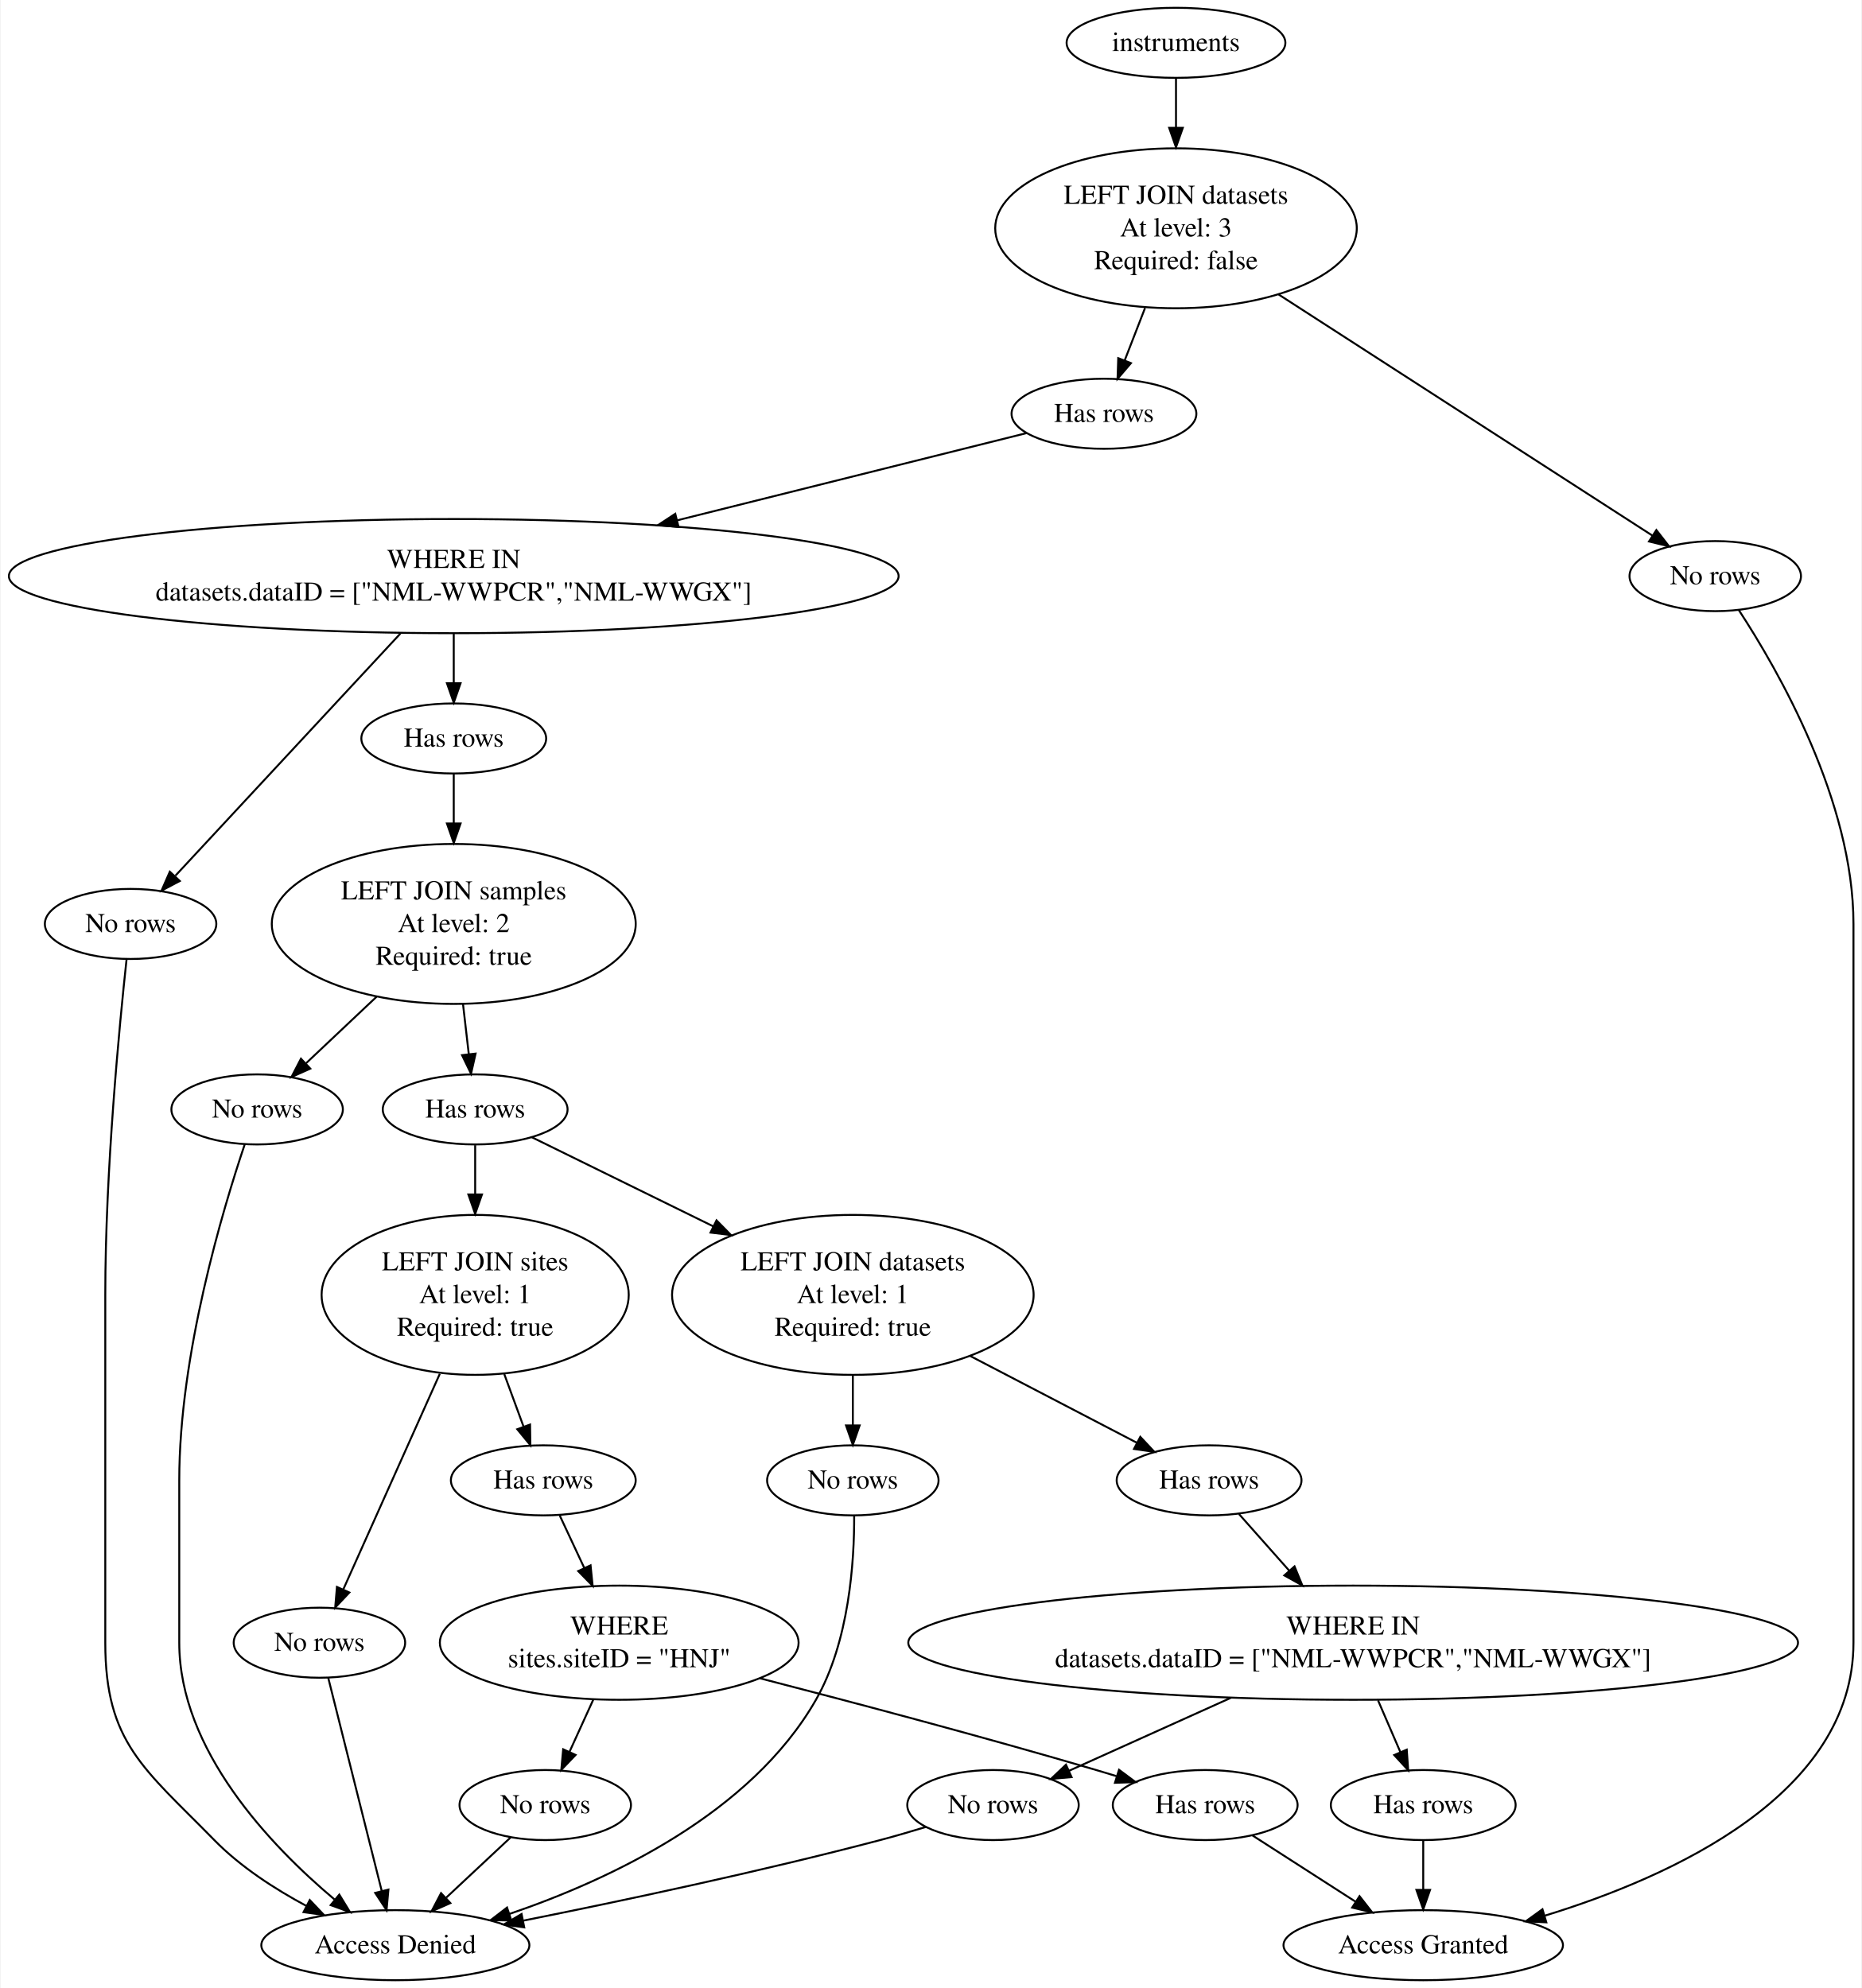
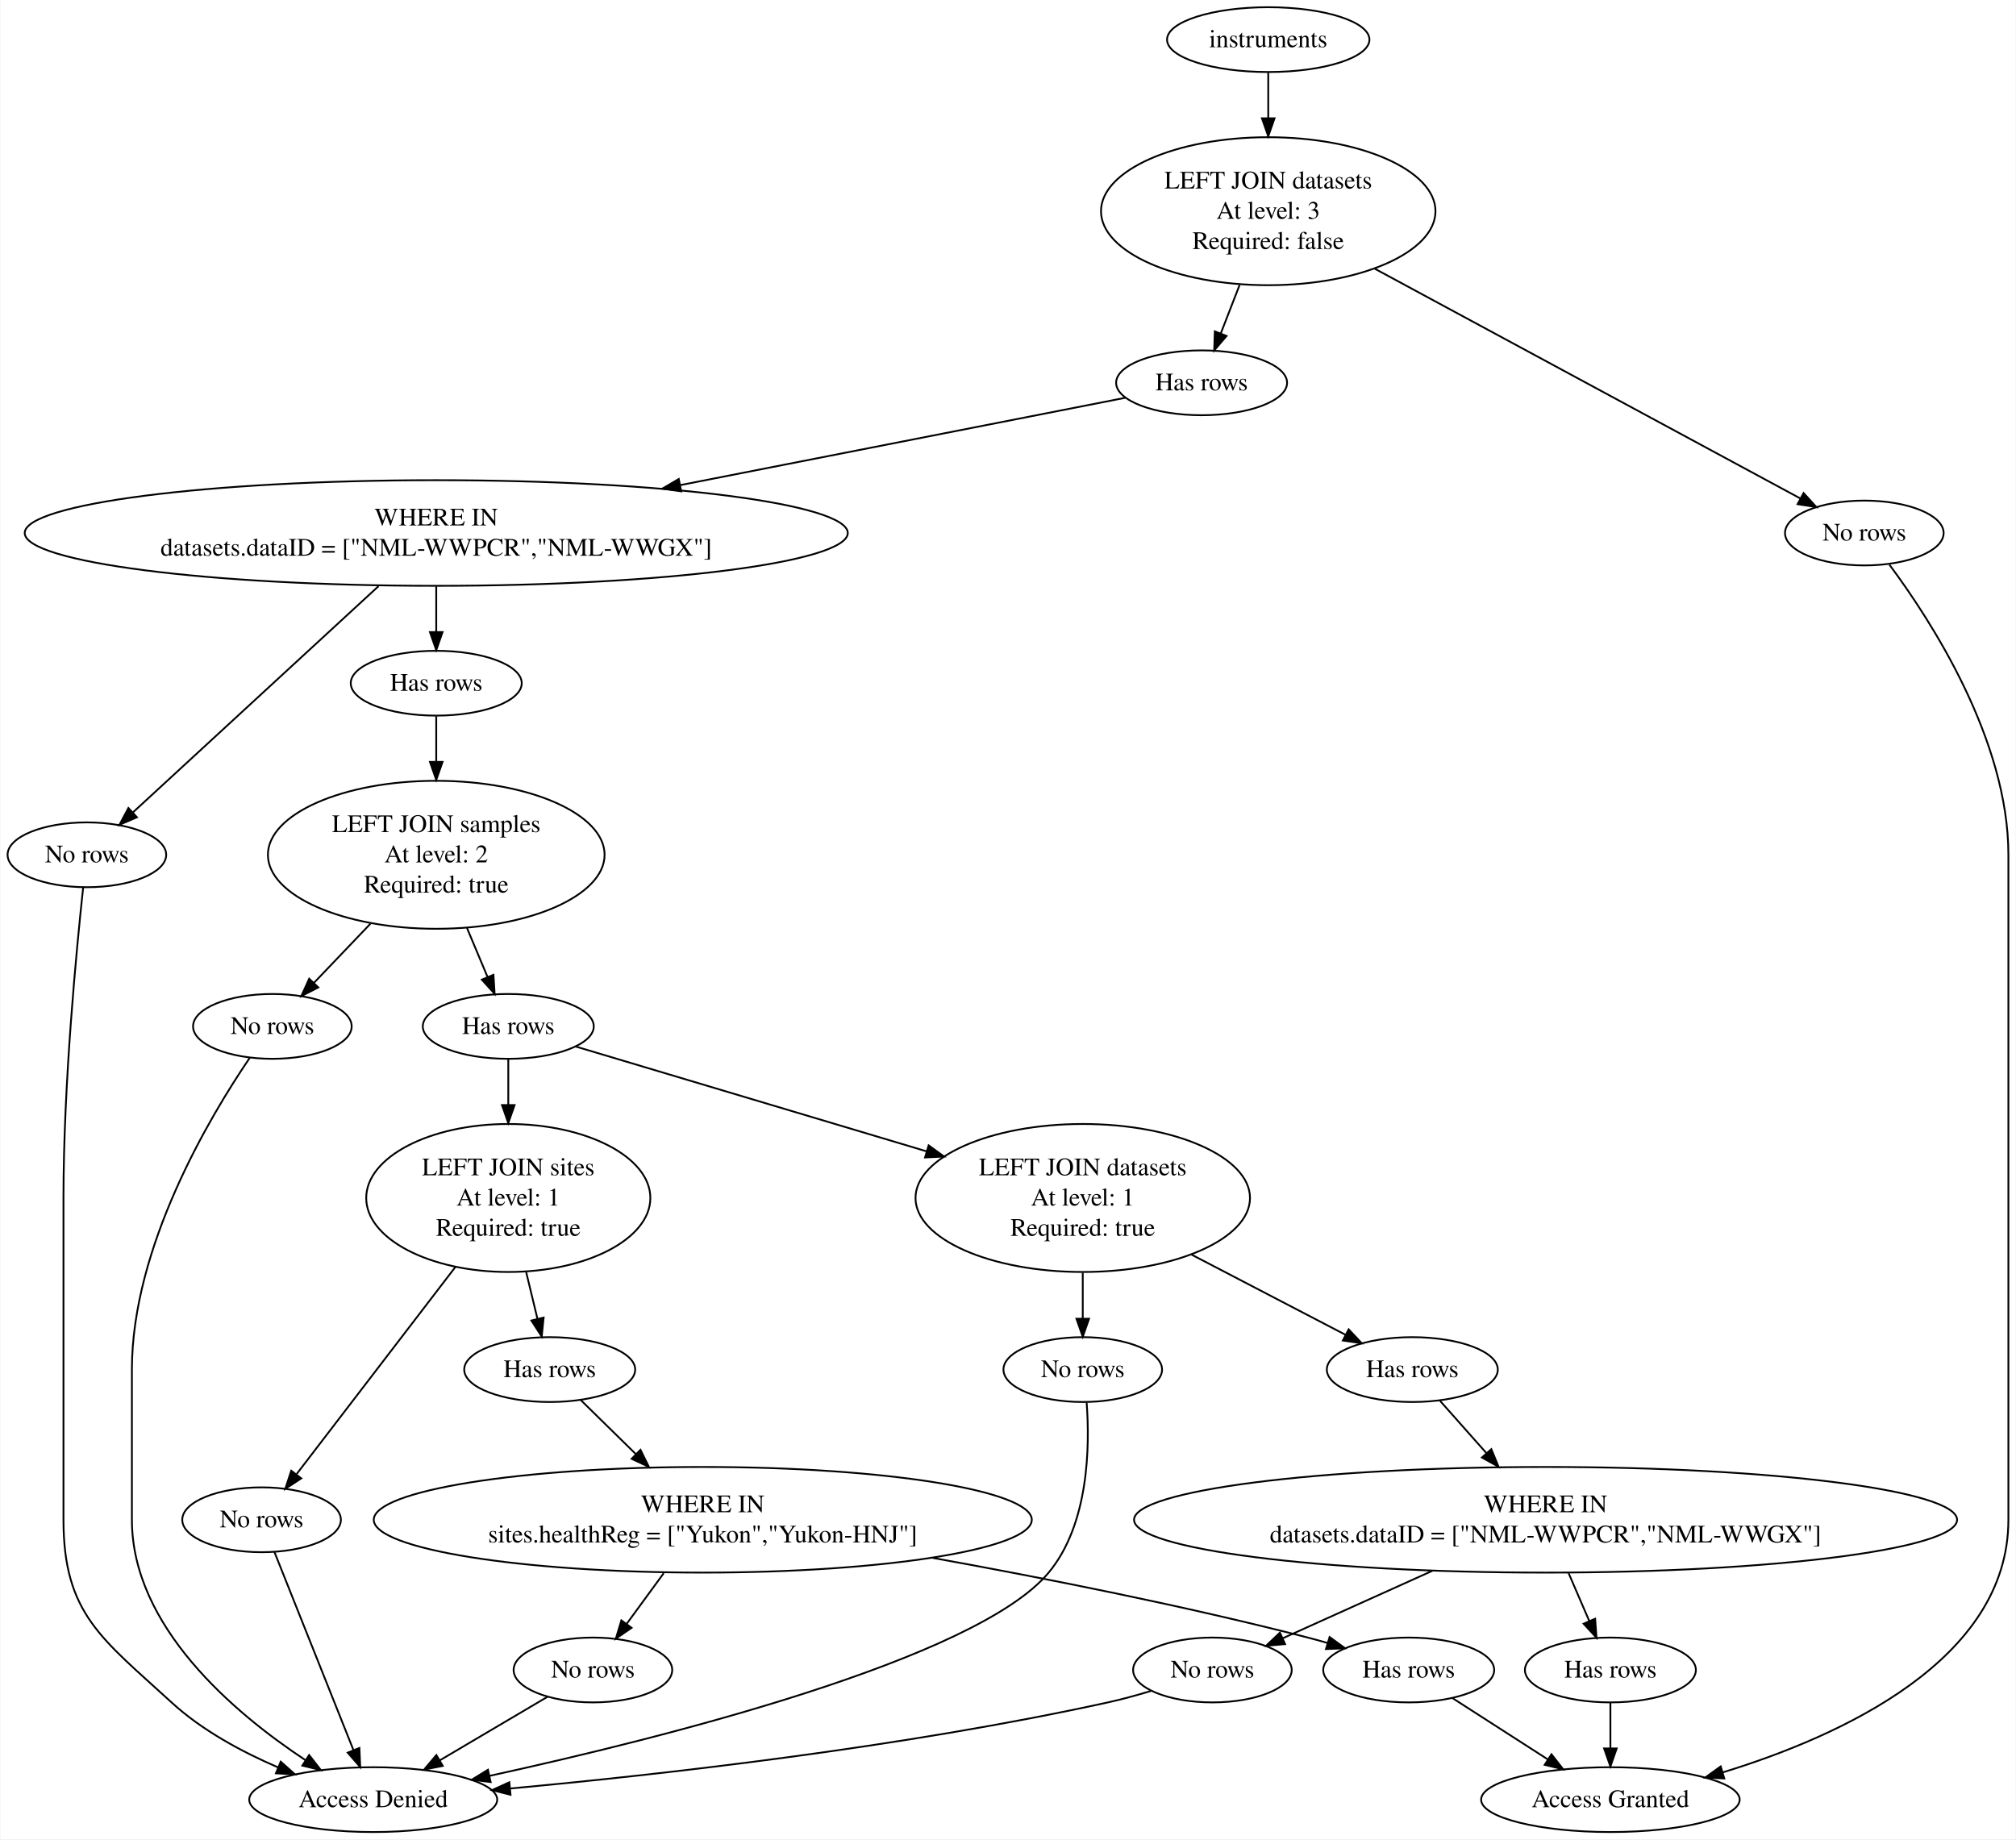
- <svg xmlns="http://www.w3.org/2000/svg" width="956pt" height="1021pt" viewBox="0.00 0.00 955.76 1021.43">
+ <svg xmlns="http://www.w3.org/2000/svg" width="1119pt" height="1021pt" viewBox="0.00 0.00 1119.02 1021.43">
  <g id="graph0" class="graph" transform="scale(1 1) rotate(0) translate(4 1017.433)">
-     <polygon fill="#ffffff" stroke="transparent" points="-4,4 -4,-1017.433 951.76,-1017.433 951.76,4 -4,4" />
+     <polygon fill="#ffffff" stroke="transparent" points="-4,4 -4,-1017.433 1115.021,-1017.433 1115.021,4 -4,4" />
    <g id="node1" class="node">
-       <ellipse fill="none" stroke="#000000" cx="599.76" cy="-995.433" rx="56.196" ry="18" />
-       <text text-anchor="middle" x="599.76" y="-991.233" font-family="Times,serif" font-size="14.00" fill="#000000">instruments</text>
+       <ellipse fill="none" stroke="#000000" cx="700.021" cy="-995.433" rx="56.196" ry="18" />
+       <text text-anchor="middle" x="700.021" y="-991.233" font-family="Times,serif" font-size="14.00" fill="#000000">instruments</text>
    </g>
    <g id="node2" class="node">
-       <ellipse fill="none" stroke="#000000" cx="599.76" cy="-900.138" rx="92.866" ry="41.091" />
-       <text text-anchor="middle" x="599.76" y="-912.738" font-family="Times,serif" font-size="14.00" fill="#000000">LEFT JOIN datasets</text>
-       <text text-anchor="middle" x="599.76" y="-895.938" font-family="Times,serif" font-size="14.00" fill="#000000">At level: 3</text>
-       <text text-anchor="middle" x="599.76" y="-879.138" font-family="Times,serif" font-size="14.00" fill="#000000">Required: false</text>
+       <ellipse fill="none" stroke="#000000" cx="700.021" cy="-900.138" rx="92.866" ry="41.091" />
+       <text text-anchor="middle" x="700.021" y="-912.738" font-family="Times,serif" font-size="14.00" fill="#000000">LEFT JOIN datasets</text>
+       <text text-anchor="middle" x="700.021" y="-895.938" font-family="Times,serif" font-size="14.00" fill="#000000">At level: 3</text>
+       <text text-anchor="middle" x="700.021" y="-879.138" font-family="Times,serif" font-size="14.00" fill="#000000">Required: false</text>
    </g>
    <g id="edge1" class="edge">
-       <path fill="none" stroke="#000000" d="M599.76,-977.059C599.76,-969.75 599.76,-960.94 599.76,-951.931" />
-       <polygon fill="#000000" stroke="#000000" points="603.26,-951.745 599.76,-941.745 596.26,-951.745 603.26,-951.745" />
+       <path fill="none" stroke="#000000" d="M700.021,-977.059C700.021,-969.75 700.021,-960.94 700.021,-951.931" />
+       <polygon fill="#000000" stroke="#000000" points="703.521,-951.745 700.021,-941.745 696.521,-951.745 703.521,-951.745" />
    </g>
    <g id="node3" class="node">
-       <ellipse fill="none" stroke="#000000" cx="562.76" cy="-804.843" rx="47.47" ry="18" />
-       <text text-anchor="middle" x="562.76" y="-800.643" font-family="Times,serif" font-size="14.00" fill="#000000">Has rows</text>
+       <ellipse fill="none" stroke="#000000" cx="663.021" cy="-804.843" rx="47.47" ry="18" />
+       <text text-anchor="middle" x="663.021" y="-800.643" font-family="Times,serif" font-size="14.00" fill="#000000">Has rows</text>
    </g>
    <g id="edge2" class="edge">
-       <path fill="none" stroke="#000000" d="M583.854,-859.171C580.306,-850.034 576.629,-840.563 573.358,-832.137" />
-       <polygon fill="#000000" stroke="#000000" points="576.618,-830.864 569.736,-822.809 570.093,-833.398 576.618,-830.864" />
+       <path fill="none" stroke="#000000" d="M684.115,-859.171C680.567,-850.034 676.89,-840.563 673.618,-832.137" />
+       <polygon fill="#000000" stroke="#000000" points="676.879,-830.864 669.996,-822.809 670.353,-833.398 676.879,-830.864" />
    </g>
    <g id="node24" class="node">
-       <ellipse fill="none" stroke="#000000" cx="876.76" cy="-721.427" rx="44.041" ry="18" />
-       <text text-anchor="middle" x="876.76" y="-717.227" font-family="Times,serif" font-size="14.00" fill="#000000">No rows</text>
+       <ellipse fill="none" stroke="#000000" cx="1031.021" cy="-721.427" rx="44.041" ry="18" />
+       <text text-anchor="middle" x="1031.021" y="-717.227" font-family="Times,serif" font-size="14.00" fill="#000000">No rows</text>
    </g>
    <g id="edge29" class="edge">
-       <path fill="none" stroke="#000000" d="M652.514,-866.103C709.141,-829.569 797.297,-772.694 844.439,-742.279" />
-       <polygon fill="#000000" stroke="#000000" points="846.518,-745.104 853.024,-736.741 842.723,-739.221 846.518,-745.104" />
+       <path fill="none" stroke="#000000" d="M759.197,-868.188C827.894,-831.098 938.975,-771.124 995.51,-740.6" />
+       <polygon fill="#000000" stroke="#000000" points="997.291,-743.616 1004.428,-735.785 993.966,-737.456 997.291,-743.616" />
    </g>
    <g id="node4" class="node">
-       <ellipse fill="none" stroke="#000000" cx="228.76" cy="-721.427" rx="228.52" ry="29.331" />
-       <text text-anchor="middle" x="228.76" y="-725.627" font-family="Times,serif" font-size="14.00" fill="#000000">WHERE IN</text>
-       <text text-anchor="middle" x="228.76" y="-708.827" font-family="Times,serif" font-size="14.00" fill="#000000">datasets.dataID = ["NML-WWPCR","NML-WWGX"]</text>
+       <ellipse fill="none" stroke="#000000" cx="238.021" cy="-721.427" rx="228.52" ry="29.331" />
+       <text text-anchor="middle" x="238.021" y="-725.627" font-family="Times,serif" font-size="14.00" fill="#000000">WHERE IN</text>
+       <text text-anchor="middle" x="238.021" y="-708.827" font-family="Times,serif" font-size="14.00" fill="#000000">datasets.dataID = ["NML-WWPCR","NML-WWGX"]</text>
    </g>
    <g id="edge3" class="edge">
-       <path fill="none" stroke="#000000" d="M523.134,-794.946C479.094,-783.947 405.956,-765.681 343.602,-750.109" />
-       <polygon fill="#000000" stroke="#000000" points="344.243,-746.661 333.693,-747.634 342.547,-753.453 344.243,-746.661" />
+       <path fill="none" stroke="#000000" d="M620.716,-796.539C563.561,-785.322 459,-764.799 373.599,-748.037" />
+       <polygon fill="#000000" stroke="#000000" points="374.037,-744.557 363.55,-746.065 372.688,-751.425 374.037,-744.557" />
    </g>
    <g id="node5" class="node">
-       <ellipse fill="none" stroke="#000000" cx="228.76" cy="-638.011" rx="47.47" ry="18" />
-       <text text-anchor="middle" x="228.76" y="-633.811" font-family="Times,serif" font-size="14.00" fill="#000000">Has rows</text>
+       <ellipse fill="none" stroke="#000000" cx="238.021" cy="-638.011" rx="47.47" ry="18" />
+       <text text-anchor="middle" x="238.021" y="-633.811" font-family="Times,serif" font-size="14.00" fill="#000000">Has rows</text>
    </g>
    <g id="edge4" class="edge">
-       <path fill="none" stroke="#000000" d="M228.76,-691.783C228.76,-683.578 228.76,-674.691 228.76,-666.55" />
-       <polygon fill="#000000" stroke="#000000" points="232.26,-666.398 228.76,-656.398 225.26,-666.398 232.26,-666.398" />
+       <path fill="none" stroke="#000000" d="M238.021,-691.783C238.021,-683.578 238.021,-674.691 238.021,-666.55" />
+       <polygon fill="#000000" stroke="#000000" points="241.521,-666.398 238.021,-656.398 234.521,-666.398 241.521,-666.398" />
    </g>
    <g id="node23" class="node">
-       <ellipse fill="none" stroke="#000000" cx="62.76" cy="-542.716" rx="44.041" ry="18" />
-       <text text-anchor="middle" x="62.76" y="-538.516" font-family="Times,serif" font-size="14.00" fill="#000000">No rows</text>
+       <ellipse fill="none" stroke="#000000" cx="44.021" cy="-542.716" rx="44.041" ry="18" />
+       <text text-anchor="middle" x="44.021" y="-538.516" font-family="Times,serif" font-size="14.00" fill="#000000">No rows</text>
    </g>
    <g id="edge27" class="edge">
-       <path fill="none" stroke="#000000" d="M201.349,-691.917C169.089,-657.187 116.096,-600.136 85.843,-567.566" />
-       <polygon fill="#000000" stroke="#000000" points="88.038,-564.787 78.667,-559.842 82.909,-569.551 88.038,-564.787" />
+       <path fill="none" stroke="#000000" d="M205.986,-691.917C167.765,-656.709 104.641,-598.559 69.55,-566.234" />
+       <polygon fill="#000000" stroke="#000000" points="71.819,-563.565 62.092,-559.364 67.076,-568.713 71.819,-563.565" />
    </g>
    <g id="node6" class="node">
-       <ellipse fill="none" stroke="#000000" cx="228.76" cy="-542.716" rx="93.477" ry="41.091" />
-       <text text-anchor="middle" x="228.76" y="-555.316" font-family="Times,serif" font-size="14.00" fill="#000000">LEFT JOIN samples</text>
-       <text text-anchor="middle" x="228.76" y="-538.516" font-family="Times,serif" font-size="14.00" fill="#000000">At level: 2</text>
-       <text text-anchor="middle" x="228.76" y="-521.716" font-family="Times,serif" font-size="14.00" fill="#000000">Required: true</text>
+       <ellipse fill="none" stroke="#000000" cx="238.021" cy="-542.716" rx="93.477" ry="41.091" />
+       <text text-anchor="middle" x="238.021" y="-555.316" font-family="Times,serif" font-size="14.00" fill="#000000">LEFT JOIN samples</text>
+       <text text-anchor="middle" x="238.021" y="-538.516" font-family="Times,serif" font-size="14.00" fill="#000000">At level: 2</text>
+       <text text-anchor="middle" x="238.021" y="-521.716" font-family="Times,serif" font-size="14.00" fill="#000000">Required: true</text>
    </g>
    <g id="edge5" class="edge">
-       <path fill="none" stroke="#000000" d="M228.76,-619.638C228.76,-612.328 228.76,-603.519 228.76,-594.51" />
-       <polygon fill="#000000" stroke="#000000" points="232.26,-594.323 228.76,-584.324 225.26,-594.324 232.26,-594.323" />
+       <path fill="none" stroke="#000000" d="M238.021,-619.638C238.021,-612.328 238.021,-603.519 238.021,-594.51" />
+       <polygon fill="#000000" stroke="#000000" points="241.521,-594.323 238.021,-584.324 234.521,-594.324 241.521,-594.323" />
    </g>
    <g id="node7" class="node">
-       <ellipse fill="none" stroke="#000000" cx="239.76" cy="-447.421" rx="47.47" ry="18" />
-       <text text-anchor="middle" x="239.76" y="-443.221" font-family="Times,serif" font-size="14.00" fill="#000000">Has rows</text>
+       <ellipse fill="none" stroke="#000000" cx="278.021" cy="-447.421" rx="47.47" ry="18" />
+       <text text-anchor="middle" x="278.021" y="-443.221" font-family="Times,serif" font-size="14.00" fill="#000000">Has rows</text>
    </g>
    <g id="edge6" class="edge">
-       <path fill="none" stroke="#000000" d="M233.521,-501.473C234.522,-492.799 235.557,-483.837 236.488,-475.764" />
-       <polygon fill="#000000" stroke="#000000" points="239.973,-476.099 237.643,-465.764 233.019,-475.296 239.973,-476.099" />
+       <path fill="none" stroke="#000000" d="M255.1,-502.026C258.946,-492.864 262.94,-483.35 266.495,-474.881" />
+       <polygon fill="#000000" stroke="#000000" points="269.788,-476.077 270.432,-465.502 263.334,-473.368 269.788,-476.077" />
    </g>
    <g id="node22" class="node">
-       <ellipse fill="none" stroke="#000000" cx="127.76" cy="-447.421" rx="44.041" ry="18" />
-       <text text-anchor="middle" x="127.76" y="-443.221" font-family="Times,serif" font-size="14.00" fill="#000000">No rows</text>
+       <ellipse fill="none" stroke="#000000" cx="147.021" cy="-447.421" rx="44.041" ry="18" />
+       <text text-anchor="middle" x="147.021" y="-443.221" font-family="Times,serif" font-size="14.00" fill="#000000">No rows</text>
    </g>
    <g id="edge25" class="edge">
-       <path fill="none" stroke="#000000" d="M189.132,-505.327C176.947,-493.83 163.875,-481.497 152.94,-471.179" />
-       <polygon fill="#000000" stroke="#000000" points="155.074,-468.381 145.399,-464.064 150.27,-473.472 155.074,-468.381" />
+       <path fill="none" stroke="#000000" d="M201.532,-504.505C190.893,-493.364 179.57,-481.506 170.016,-471.501" />
+       <polygon fill="#000000" stroke="#000000" points="172.532,-469.069 163.095,-464.254 167.47,-473.904 172.532,-469.069" />
    </g>
    <g id="node8" class="node">
-       <ellipse fill="none" stroke="#000000" cx="239.76" cy="-352.126" rx="78.888" ry="41.091" />
-       <text text-anchor="middle" x="239.76" y="-364.726" font-family="Times,serif" font-size="14.00" fill="#000000">LEFT JOIN sites</text>
-       <text text-anchor="middle" x="239.76" y="-347.926" font-family="Times,serif" font-size="14.00" fill="#000000">At level: 1</text>
-       <text text-anchor="middle" x="239.76" y="-331.126" font-family="Times,serif" font-size="14.00" fill="#000000">Required: true</text>
+       <ellipse fill="none" stroke="#000000" cx="278.021" cy="-352.126" rx="78.888" ry="41.091" />
+       <text text-anchor="middle" x="278.021" y="-364.726" font-family="Times,serif" font-size="14.00" fill="#000000">LEFT JOIN sites</text>
+       <text text-anchor="middle" x="278.021" y="-347.926" font-family="Times,serif" font-size="14.00" fill="#000000">At level: 1</text>
+       <text text-anchor="middle" x="278.021" y="-331.126" font-family="Times,serif" font-size="14.00" fill="#000000">Required: true</text>
    </g>
    <g id="edge7" class="edge">
-       <path fill="none" stroke="#000000" d="M239.76,-429.048C239.76,-421.738 239.76,-412.929 239.76,-403.92" />
-       <polygon fill="#000000" stroke="#000000" points="243.26,-403.733 239.76,-393.733 236.26,-403.733 243.26,-403.733" />
+       <path fill="none" stroke="#000000" d="M278.021,-429.048C278.021,-421.738 278.021,-412.929 278.021,-403.92" />
+       <polygon fill="#000000" stroke="#000000" points="281.521,-403.733 278.021,-393.733 274.521,-403.733 281.521,-403.733" />
    </g>
    <g id="node16" class="node">
-       <ellipse fill="none" stroke="#000000" cx="433.76" cy="-352.126" rx="92.866" ry="41.091" />
-       <text text-anchor="middle" x="433.76" y="-364.726" font-family="Times,serif" font-size="14.00" fill="#000000">LEFT JOIN datasets</text>
-       <text text-anchor="middle" x="433.76" y="-347.926" font-family="Times,serif" font-size="14.00" fill="#000000">At level: 1</text>
-       <text text-anchor="middle" x="433.76" y="-331.126" font-family="Times,serif" font-size="14.00" fill="#000000">Required: true</text>
+       <ellipse fill="none" stroke="#000000" cx="597.021" cy="-352.126" rx="92.866" ry="41.091" />
+       <text text-anchor="middle" x="597.021" y="-364.726" font-family="Times,serif" font-size="14.00" fill="#000000">LEFT JOIN datasets</text>
+       <text text-anchor="middle" x="597.021" y="-347.926" font-family="Times,serif" font-size="14.00" fill="#000000">At level: 1</text>
+       <text text-anchor="middle" x="597.021" y="-331.126" font-family="Times,serif" font-size="14.00" fill="#000000">Required: true</text>
    </g>
    <g id="edge16" class="edge">
-       <path fill="none" stroke="#000000" d="M268.804,-433.155C293.442,-421.052 329.834,-403.176 362.172,-387.291" />
-       <polygon fill="#000000" stroke="#000000" points="363.74,-390.421 371.173,-382.87 360.654,-384.138 363.74,-390.421" />
+       <path fill="none" stroke="#000000" d="M315.238,-436.303C362.762,-422.106 446.482,-397.097 510.356,-378.016" />
+       <polygon fill="#000000" stroke="#000000" points="511.449,-381.342 520.029,-375.126 509.445,-374.635 511.449,-381.342" />
    </g>
    <g id="node9" class="node">
-       <ellipse fill="none" stroke="#000000" cx="274.76" cy="-256.831" rx="47.47" ry="18" />
-       <text text-anchor="middle" x="274.76" y="-252.631" font-family="Times,serif" font-size="14.00" fill="#000000">Has rows</text>
+       <ellipse fill="none" stroke="#000000" cx="301.021" cy="-256.831" rx="47.47" ry="18" />
+       <text text-anchor="middle" x="301.021" y="-252.631" font-family="Times,serif" font-size="14.00" fill="#000000">Has rows</text>
    </g>
    <g id="edge8" class="edge">
-       <path fill="none" stroke="#000000" d="M254.705,-311.436C258.033,-302.373 261.488,-292.967 264.573,-284.567" />
-       <polygon fill="#000000" stroke="#000000" points="267.957,-285.505 268.12,-274.911 261.387,-283.092 267.957,-285.505" />
+       <path fill="none" stroke="#000000" d="M287.975,-310.883C290.092,-302.111 292.28,-293.045 294.246,-284.902" />
+       <polygon fill="#000000" stroke="#000000" points="297.65,-285.716 296.594,-275.173 290.845,-284.073 297.65,-285.716" />
    </g>
    <g id="node15" class="node">
-       <ellipse fill="none" stroke="#000000" cx="159.76" cy="-173.416" rx="44.041" ry="18" />
-       <text text-anchor="middle" x="159.76" y="-169.216" font-family="Times,serif" font-size="14.00" fill="#000000">No rows</text>
+       <ellipse fill="none" stroke="#000000" cx="141.021" cy="-173.416" rx="44.041" ry="18" />
+       <text text-anchor="middle" x="141.021" y="-169.216" font-family="Times,serif" font-size="14.00" fill="#000000">No rows</text>
    </g>
    <g id="edge14" class="edge">
-       <path fill="none" stroke="#000000" d="M221.607,-311.574C206.448,-277.711 185.25,-230.357 172.023,-200.81" />
-       <polygon fill="#000000" stroke="#000000" points="175.143,-199.214 167.863,-191.517 168.754,-202.074 175.143,-199.214" />
+       <path fill="none" stroke="#000000" d="M248.631,-313.788C222.011,-279.064 183.54,-228.88 160.533,-198.868" />
+       <polygon fill="#000000" stroke="#000000" points="163.059,-196.411 154.198,-190.604 157.504,-200.67 163.059,-196.411" />
    </g>
    <g id="node10" class="node">
-       <ellipse fill="none" stroke="#000000" cx="313.76" cy="-173.416" rx="92.149" ry="29.331" />
-       <text text-anchor="middle" x="313.76" y="-177.616" font-family="Times,serif" font-size="14.00" fill="#000000">WHERE</text>
-       <text text-anchor="middle" x="313.76" y="-160.816" font-family="Times,serif" font-size="14.00" fill="#000000">sites.siteID = "HNJ"</text>
+       <ellipse fill="none" stroke="#000000" cx="386.021" cy="-173.416" rx="182.702" ry="29.331" />
+       <text text-anchor="middle" x="386.021" y="-177.616" font-family="Times,serif" font-size="14.00" fill="#000000">WHERE IN</text>
+       <text text-anchor="middle" x="386.021" y="-160.816" font-family="Times,serif" font-size="14.00" fill="#000000">sites.healthReg = ["Yukon","Yukon-HNJ"]</text>
    </g>
    <g id="edge9" class="edge">
-       <path fill="none" stroke="#000000" d="M283.223,-238.731C286.919,-230.825 291.404,-221.231 295.786,-211.859" />
-       <polygon fill="#000000" stroke="#000000" points="299.036,-213.172 300.101,-202.631 292.695,-210.207 299.036,-213.172" />
+       <path fill="none" stroke="#000000" d="M318.222,-239.951C327.051,-231.287 338.17,-220.375 348.835,-209.908" />
+       <polygon fill="#000000" stroke="#000000" points="351.427,-212.268 356.113,-202.766 346.524,-207.272 351.427,-212.268" />
    </g>
    <g id="node11" class="node">
-       <ellipse fill="none" stroke="#000000" cx="614.76" cy="-90" rx="47.47" ry="18" />
-       <text text-anchor="middle" x="614.76" y="-85.8" font-family="Times,serif" font-size="14.00" fill="#000000">Has rows</text>
+       <ellipse fill="none" stroke="#000000" cx="778.021" cy="-90" rx="47.47" ry="18" />
+       <text text-anchor="middle" x="778.021" y="-85.8" font-family="Times,serif" font-size="14.00" fill="#000000">Has rows</text>
    </g>
    <g id="edge10" class="edge">
-       <path fill="none" stroke="#000000" d="M386.119,-155.111C435.039,-142.487 501.001,-124.982 558.76,-108 562.145,-107.005 565.636,-105.951 569.143,-104.871" />
-       <polygon fill="#000000" stroke="#000000" points="570.494,-108.116 578.994,-101.791 568.405,-101.435 570.494,-108.116" />
+       <path fill="none" stroke="#000000" d="M513.661,-152.249C576.76,-140.853 653.816,-125.535 722.021,-108 725.594,-107.081 729.273,-106.064 732.958,-104.993" />
+       <polygon fill="#000000" stroke="#000000" points="734.094,-108.306 742.657,-102.067 732.072,-101.605 734.094,-108.306" />
    </g>
    <g id="node13" class="node">
-       <ellipse fill="none" stroke="#000000" cx="275.76" cy="-90" rx="44.041" ry="18" />
-       <text text-anchor="middle" x="275.76" y="-85.8" font-family="Times,serif" font-size="14.00" fill="#000000">No rows</text>
+       <ellipse fill="none" stroke="#000000" cx="325.021" cy="-90" rx="44.041" ry="18" />
+       <text text-anchor="middle" x="325.021" y="-85.8" font-family="Times,serif" font-size="14.00" fill="#000000">No rows</text>
    </g>
    <g id="edge12" class="edge">
-       <path fill="none" stroke="#000000" d="M300.469,-144.241C296.489,-135.502 292.139,-125.954 288.214,-117.339" />
-       <polygon fill="#000000" stroke="#000000" points="291.336,-115.749 284.005,-108.1 284.966,-118.651 291.336,-115.749" />
+       <path fill="none" stroke="#000000" d="M364.343,-143.772C357.596,-134.545 350.218,-124.457 343.695,-115.536" />
+       <polygon fill="#000000" stroke="#000000" points="346.478,-113.413 337.75,-107.407 340.828,-117.545 346.478,-113.413" />
    </g>
    <g id="node12" class="node">
-       <ellipse fill="none" stroke="#000000" cx="726.76" cy="-18" rx="71.787" ry="18" />
-       <text text-anchor="middle" x="726.76" y="-13.8" font-family="Times,serif" font-size="14.00" fill="#000000">Access Granted</text>
+       <ellipse fill="none" stroke="#000000" cx="890.021" cy="-18" rx="71.787" ry="18" />
+       <text text-anchor="middle" x="890.021" y="-13.8" font-family="Times,serif" font-size="14.00" fill="#000000">Access Granted</text>
    </g>
    <g id="edge11" class="edge">
-       <path fill="none" stroke="#000000" d="M639.062,-74.377C654.512,-64.445 674.761,-51.428 691.909,-40.404" />
-       <polygon fill="#000000" stroke="#000000" points="694.033,-43.2 700.552,-34.848 690.247,-37.312 694.033,-43.2" />
+       <path fill="none" stroke="#000000" d="M802.323,-74.377C817.773,-64.445 838.022,-51.428 855.17,-40.404" />
+       <polygon fill="#000000" stroke="#000000" points="857.293,-43.2 863.813,-34.848 853.508,-37.312 857.293,-43.2" />
    </g>
    <g id="node14" class="node">
-       <ellipse fill="none" stroke="#000000" cx="198.76" cy="-18" rx="68.858" ry="18" />
-       <text text-anchor="middle" x="198.76" y="-13.8" font-family="Times,serif" font-size="14.00" fill="#000000">Access Denied</text>
+       <ellipse fill="none" stroke="#000000" cx="203.021" cy="-18" rx="68.858" ry="18" />
+       <text text-anchor="middle" x="203.021" y="-13.8" font-family="Times,serif" font-size="14.00" fill="#000000">Access Denied</text>
    </g>
    <g id="edge13" class="edge">
-       <path fill="none" stroke="#000000" d="M257.901,-73.301C248.106,-64.141 235.779,-52.615 224.918,-42.46" />
-       <polygon fill="#000000" stroke="#000000" points="227.021,-39.634 217.326,-35.36 222.24,-44.747 227.021,-39.634" />
+       <path fill="none" stroke="#000000" d="M299.742,-75.082C282.51,-64.912 259.406,-51.276 240.1,-39.883" />
+       <polygon fill="#000000" stroke="#000000" points="241.643,-36.729 231.252,-34.661 238.085,-42.758 241.643,-36.729" />
    </g>
    <g id="edge15" class="edge">
-       <path fill="none" stroke="#000000" d="M164.31,-155.283C171.062,-128.378 183.789,-77.659 191.741,-45.971" />
-       <polygon fill="#000000" stroke="#000000" points="195.2,-46.568 194.239,-36.017 188.41,-44.864 195.2,-46.568" />
+       <path fill="none" stroke="#000000" d="M148.133,-155.588C158.867,-128.68 179.297,-77.468 191.978,-45.681" />
+       <polygon fill="#000000" stroke="#000000" points="195.346,-46.684 195.801,-36.099 188.844,-44.09 195.346,-46.684" />
    </g>
    <g id="node17" class="node">
-       <ellipse fill="none" stroke="#000000" cx="616.76" cy="-256.831" rx="47.47" ry="18" />
-       <text text-anchor="middle" x="616.76" y="-252.631" font-family="Times,serif" font-size="14.00" fill="#000000">Has rows</text>
+       <ellipse fill="none" stroke="#000000" cx="780.021" cy="-256.831" rx="47.47" ry="18" />
+       <text text-anchor="middle" x="780.021" y="-252.631" font-family="Times,serif" font-size="14.00" fill="#000000">Has rows</text>
    </g>
    <g id="edge17" class="edge">
-       <path fill="none" stroke="#000000" d="M494.188,-320.659C522.437,-305.949 555.169,-288.904 579.699,-276.13" />
-       <polygon fill="#000000" stroke="#000000" points="581.419,-279.181 588.672,-271.458 578.186,-272.972 581.419,-279.181" />
+       <path fill="none" stroke="#000000" d="M657.449,-320.659C685.697,-305.949 718.43,-288.904 742.959,-276.13" />
+       <polygon fill="#000000" stroke="#000000" points="744.68,-279.181 751.933,-271.458 741.447,-272.972 744.68,-279.181" />
    </g>
    <g id="node21" class="node">
-       <ellipse fill="none" stroke="#000000" cx="433.76" cy="-256.831" rx="44.041" ry="18" />
-       <text text-anchor="middle" x="433.76" y="-252.631" font-family="Times,serif" font-size="14.00" fill="#000000">No rows</text>
+       <ellipse fill="none" stroke="#000000" cx="597.021" cy="-256.831" rx="44.041" ry="18" />
+       <text text-anchor="middle" x="597.021" y="-252.631" font-family="Times,serif" font-size="14.00" fill="#000000">No rows</text>
    </g>
    <g id="edge23" class="edge">
-       <path fill="none" stroke="#000000" d="M433.76,-310.606C433.76,-302.054 433.76,-293.235 433.76,-285.274" />
-       <polygon fill="#000000" stroke="#000000" points="437.26,-285.057 433.76,-275.057 430.26,-285.057 437.26,-285.057" />
+       <path fill="none" stroke="#000000" d="M597.021,-310.606C597.021,-302.054 597.021,-293.235 597.021,-285.274" />
+       <polygon fill="#000000" stroke="#000000" points="600.521,-285.057 597.021,-275.057 593.521,-285.057 600.521,-285.057" />
    </g>
    <g id="node18" class="node">
-       <ellipse fill="none" stroke="#000000" cx="690.76" cy="-173.416" rx="228.52" ry="29.331" />
-       <text text-anchor="middle" x="690.76" y="-177.616" font-family="Times,serif" font-size="14.00" fill="#000000">WHERE IN</text>
-       <text text-anchor="middle" x="690.76" y="-160.816" font-family="Times,serif" font-size="14.00" fill="#000000">datasets.dataID = ["NML-WWPCR","NML-WWGX"]</text>
+       <ellipse fill="none" stroke="#000000" cx="854.021" cy="-173.416" rx="228.52" ry="29.331" />
+       <text text-anchor="middle" x="854.021" y="-177.616" font-family="Times,serif" font-size="14.00" fill="#000000">WHERE IN</text>
+       <text text-anchor="middle" x="854.021" y="-160.816" font-family="Times,serif" font-size="14.00" fill="#000000">datasets.dataID = ["NML-WWPCR","NML-WWGX"]</text>
    </g>
    <g id="edge18" class="edge">
-       <path fill="none" stroke="#000000" d="M632.093,-239.548C639.582,-231.105 648.9,-220.602 657.889,-210.47" />
-       <polygon fill="#000000" stroke="#000000" points="660.644,-212.637 664.662,-202.834 655.408,-207.992 660.644,-212.637" />
+       <path fill="none" stroke="#000000" d="M795.354,-239.548C802.843,-231.105 812.161,-220.602 821.149,-210.47" />
+       <polygon fill="#000000" stroke="#000000" points="823.905,-212.637 827.923,-202.834 818.668,-207.992 823.905,-212.637" />
    </g>
    <g id="node19" class="node">
-       <ellipse fill="none" stroke="#000000" cx="726.76" cy="-90" rx="47.47" ry="18" />
-       <text text-anchor="middle" x="726.76" y="-85.8" font-family="Times,serif" font-size="14.00" fill="#000000">Has rows</text>
+       <ellipse fill="none" stroke="#000000" cx="890.021" cy="-90" rx="47.47" ry="18" />
+       <text text-anchor="middle" x="890.021" y="-85.8" font-family="Times,serif" font-size="14.00" fill="#000000">Has rows</text>
    </g>
    <g id="edge19" class="edge">
-       <path fill="none" stroke="#000000" d="M703.554,-143.772C707.272,-135.155 711.315,-125.787 714.969,-117.321" />
-       <polygon fill="#000000" stroke="#000000" points="718.288,-118.463 719.037,-107.895 711.861,-115.689 718.288,-118.463" />
+       <path fill="none" stroke="#000000" d="M866.814,-143.772C870.533,-135.155 874.576,-125.787 878.23,-117.321" />
+       <polygon fill="#000000" stroke="#000000" points="881.549,-118.463 882.298,-107.895 875.122,-115.689 881.549,-118.463" />
    </g>
    <g id="node20" class="node">
-       <ellipse fill="none" stroke="#000000" cx="505.76" cy="-90" rx="44.041" ry="18" />
-       <text text-anchor="middle" x="505.76" y="-85.8" font-family="Times,serif" font-size="14.00" fill="#000000">No rows</text>
+       <ellipse fill="none" stroke="#000000" cx="669.021" cy="-90" rx="44.041" ry="18" />
+       <text text-anchor="middle" x="669.021" y="-85.8" font-family="Times,serif" font-size="14.00" fill="#000000">No rows</text>
    </g>
    <g id="edge21" class="edge">
-       <path fill="none" stroke="#000000" d="M627.869,-145.059C600.312,-132.633 568.835,-118.44 544.742,-107.577" />
-       <polygon fill="#000000" stroke="#000000" points="546.119,-104.359 535.565,-103.439 543.242,-110.74 546.119,-104.359" />
+       <path fill="none" stroke="#000000" d="M791.13,-145.059C763.573,-132.633 732.096,-118.44 708.003,-107.577" />
+       <polygon fill="#000000" stroke="#000000" points="709.38,-104.359 698.825,-103.439 706.503,-110.74 709.38,-104.359" />
    </g>
    <g id="edge20" class="edge">
-       <path fill="none" stroke="#000000" d="M726.76,-71.831C726.76,-64.131 726.76,-54.974 726.76,-46.417" />
-       <polygon fill="#000000" stroke="#000000" points="730.26,-46.413 726.76,-36.413 723.26,-46.413 730.26,-46.413" />
+       <path fill="none" stroke="#000000" d="M890.021,-71.831C890.021,-64.131 890.021,-54.974 890.021,-46.417" />
+       <polygon fill="#000000" stroke="#000000" points="893.521,-46.413 890.021,-36.413 886.521,-46.413 893.521,-46.413" />
    </g>
    <g id="edge22" class="edge">
-       <path fill="none" stroke="#000000" d="M471.246,-78.747C463.552,-76.39 455.407,-74.012 447.76,-72 386.127,-55.786 315.001,-40.719 264.587,-30.643" />
-       <polygon fill="#000000" stroke="#000000" points="264.963,-27.149 254.473,-28.633 263.599,-34.015 264.963,-27.149" />
+       <path fill="none" stroke="#000000" d="M634.928,-78.367C627.138,-76.004 618.847,-73.719 611.021,-72 496.631,-46.87 361.459,-31.782 279.014,-24.18" />
+       <polygon fill="#000000" stroke="#000000" points="279.255,-20.687 268.979,-23.267 278.621,-27.659 279.255,-20.687" />
    </g>
    <g id="edge24" class="edge">
-       <path fill="none" stroke="#000000" d="M434.45,-238.749C434.546,-215.338 431.943,-173.99 414.76,-144 381.305,-85.609 309.17,-51.734 257.464,-34.094" />
-       <polygon fill="#000000" stroke="#000000" points="258.33,-30.694 247.737,-30.884 256.136,-37.342 258.33,-30.694" />
+       <path fill="none" stroke="#000000" d="M599.181,-238.522C601.012,-214.099 600.437,-170.829 578.021,-144 537.775,-95.832 363.831,-52.215 267.624,-31.205" />
+       <polygon fill="#000000" stroke="#000000" points="268.225,-27.754 257.711,-29.06 266.745,-34.596 268.225,-27.754" />
    </g>
    <g id="edge26" class="edge">
-       <path fill="none" stroke="#000000" d="M121.422,-429.552C110.143,-396.106 87.76,-321.576 87.76,-256.831 87.76,-256.831 87.76,-256.831 87.76,-173.416 87.76,-118.243 134.657,-69.132 167.485,-41.513" />
-       <polygon fill="#000000" stroke="#000000" points="169.967,-44.005 175.491,-34.964 165.535,-38.586 169.967,-44.005" />
+       <path fill="none" stroke="#000000" d="M134.489,-430.007C112.44,-397.601 69.021,-325.118 69.021,-256.831 69.021,-256.831 69.021,-256.831 69.021,-173.416 69.021,-114.129 125.645,-66.247 165.276,-39.995" />
+       <polygon fill="#000000" stroke="#000000" points="167.431,-42.771 173.945,-34.415 163.642,-36.885 167.431,-42.771" />
    </g>
    <g id="edge28" class="edge">
-       <path fill="none" stroke="#000000" d="M60.7,-524.612C57.035,-490.78 49.76,-415.638 49.76,-352.126 49.76,-352.126 49.76,-352.126 49.76,-173.416 49.76,-121.927 69.746,-108.798 105.76,-72 119.203,-58.265 136.871,-46.844 153.194,-38.098" />
-       <polygon fill="#000000" stroke="#000000" points="154.801,-41.207 162.088,-33.517 151.596,-34.984 154.801,-41.207" />
+       <path fill="none" stroke="#000000" d="M41.961,-524.612C38.295,-490.78 31.021,-415.638 31.021,-352.126 31.021,-352.126 31.021,-352.126 31.021,-173.416 31.021,-121.044 52.449,-107.426 91.021,-72 107.902,-56.495 130.048,-44.562 150.187,-35.906" />
+       <polygon fill="#000000" stroke="#000000" points="151.663,-39.083 159.576,-32.038 148.996,-32.611 151.663,-39.083" />
    </g>
    <g id="edge30" class="edge">
-       <path fill="none" stroke="#000000" d="M888.804,-704.077C909.061,-673.152 947.76,-605.814 947.76,-542.716 947.76,-542.716 947.76,-542.716 947.76,-173.416 947.76,-95.451 854.592,-53.21 789.242,-33.171" />
-       <polygon fill="#000000" stroke="#000000" points="789.997,-29.744 779.414,-30.258 788.008,-36.455 789.997,-29.744" />
+       <path fill="none" stroke="#000000" d="M1044.956,-703.825C1067.876,-673.047 1111.021,-606.623 1111.021,-542.716 1111.021,-542.716 1111.021,-542.716 1111.021,-173.416 1111.021,-95.451 1017.853,-53.21 952.503,-33.171" />
+       <polygon fill="#000000" stroke="#000000" points="953.257,-29.744 942.675,-30.258 951.268,-36.455 953.257,-29.744" />
    </g>
  </g>
</svg>
